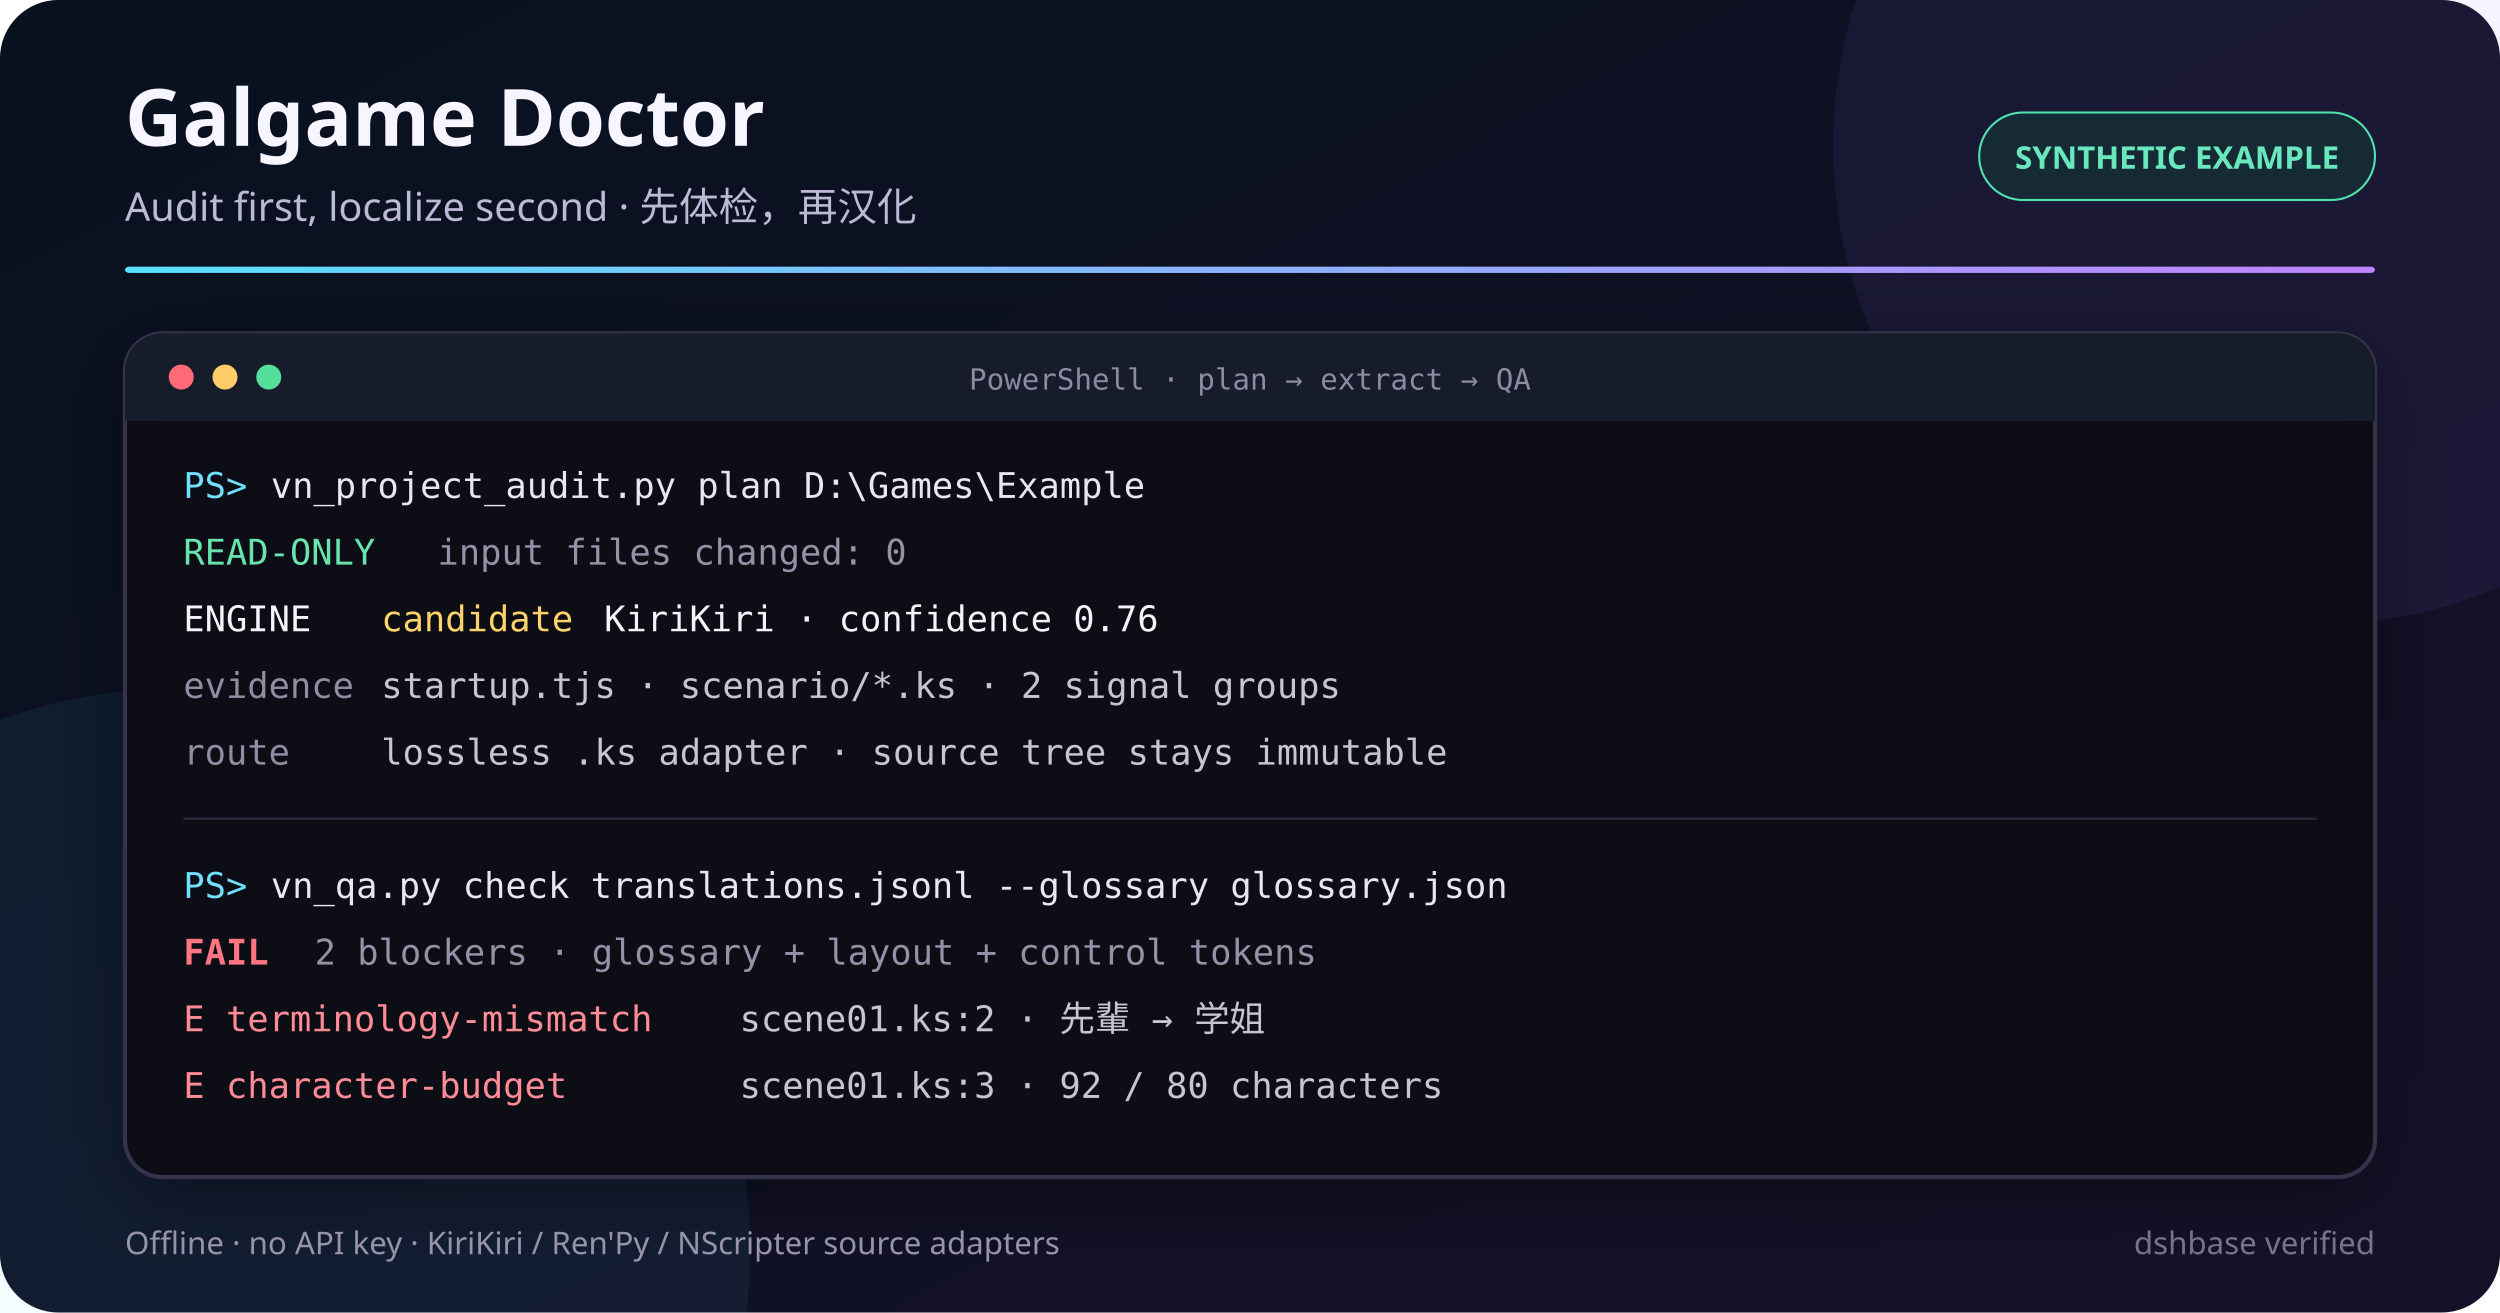
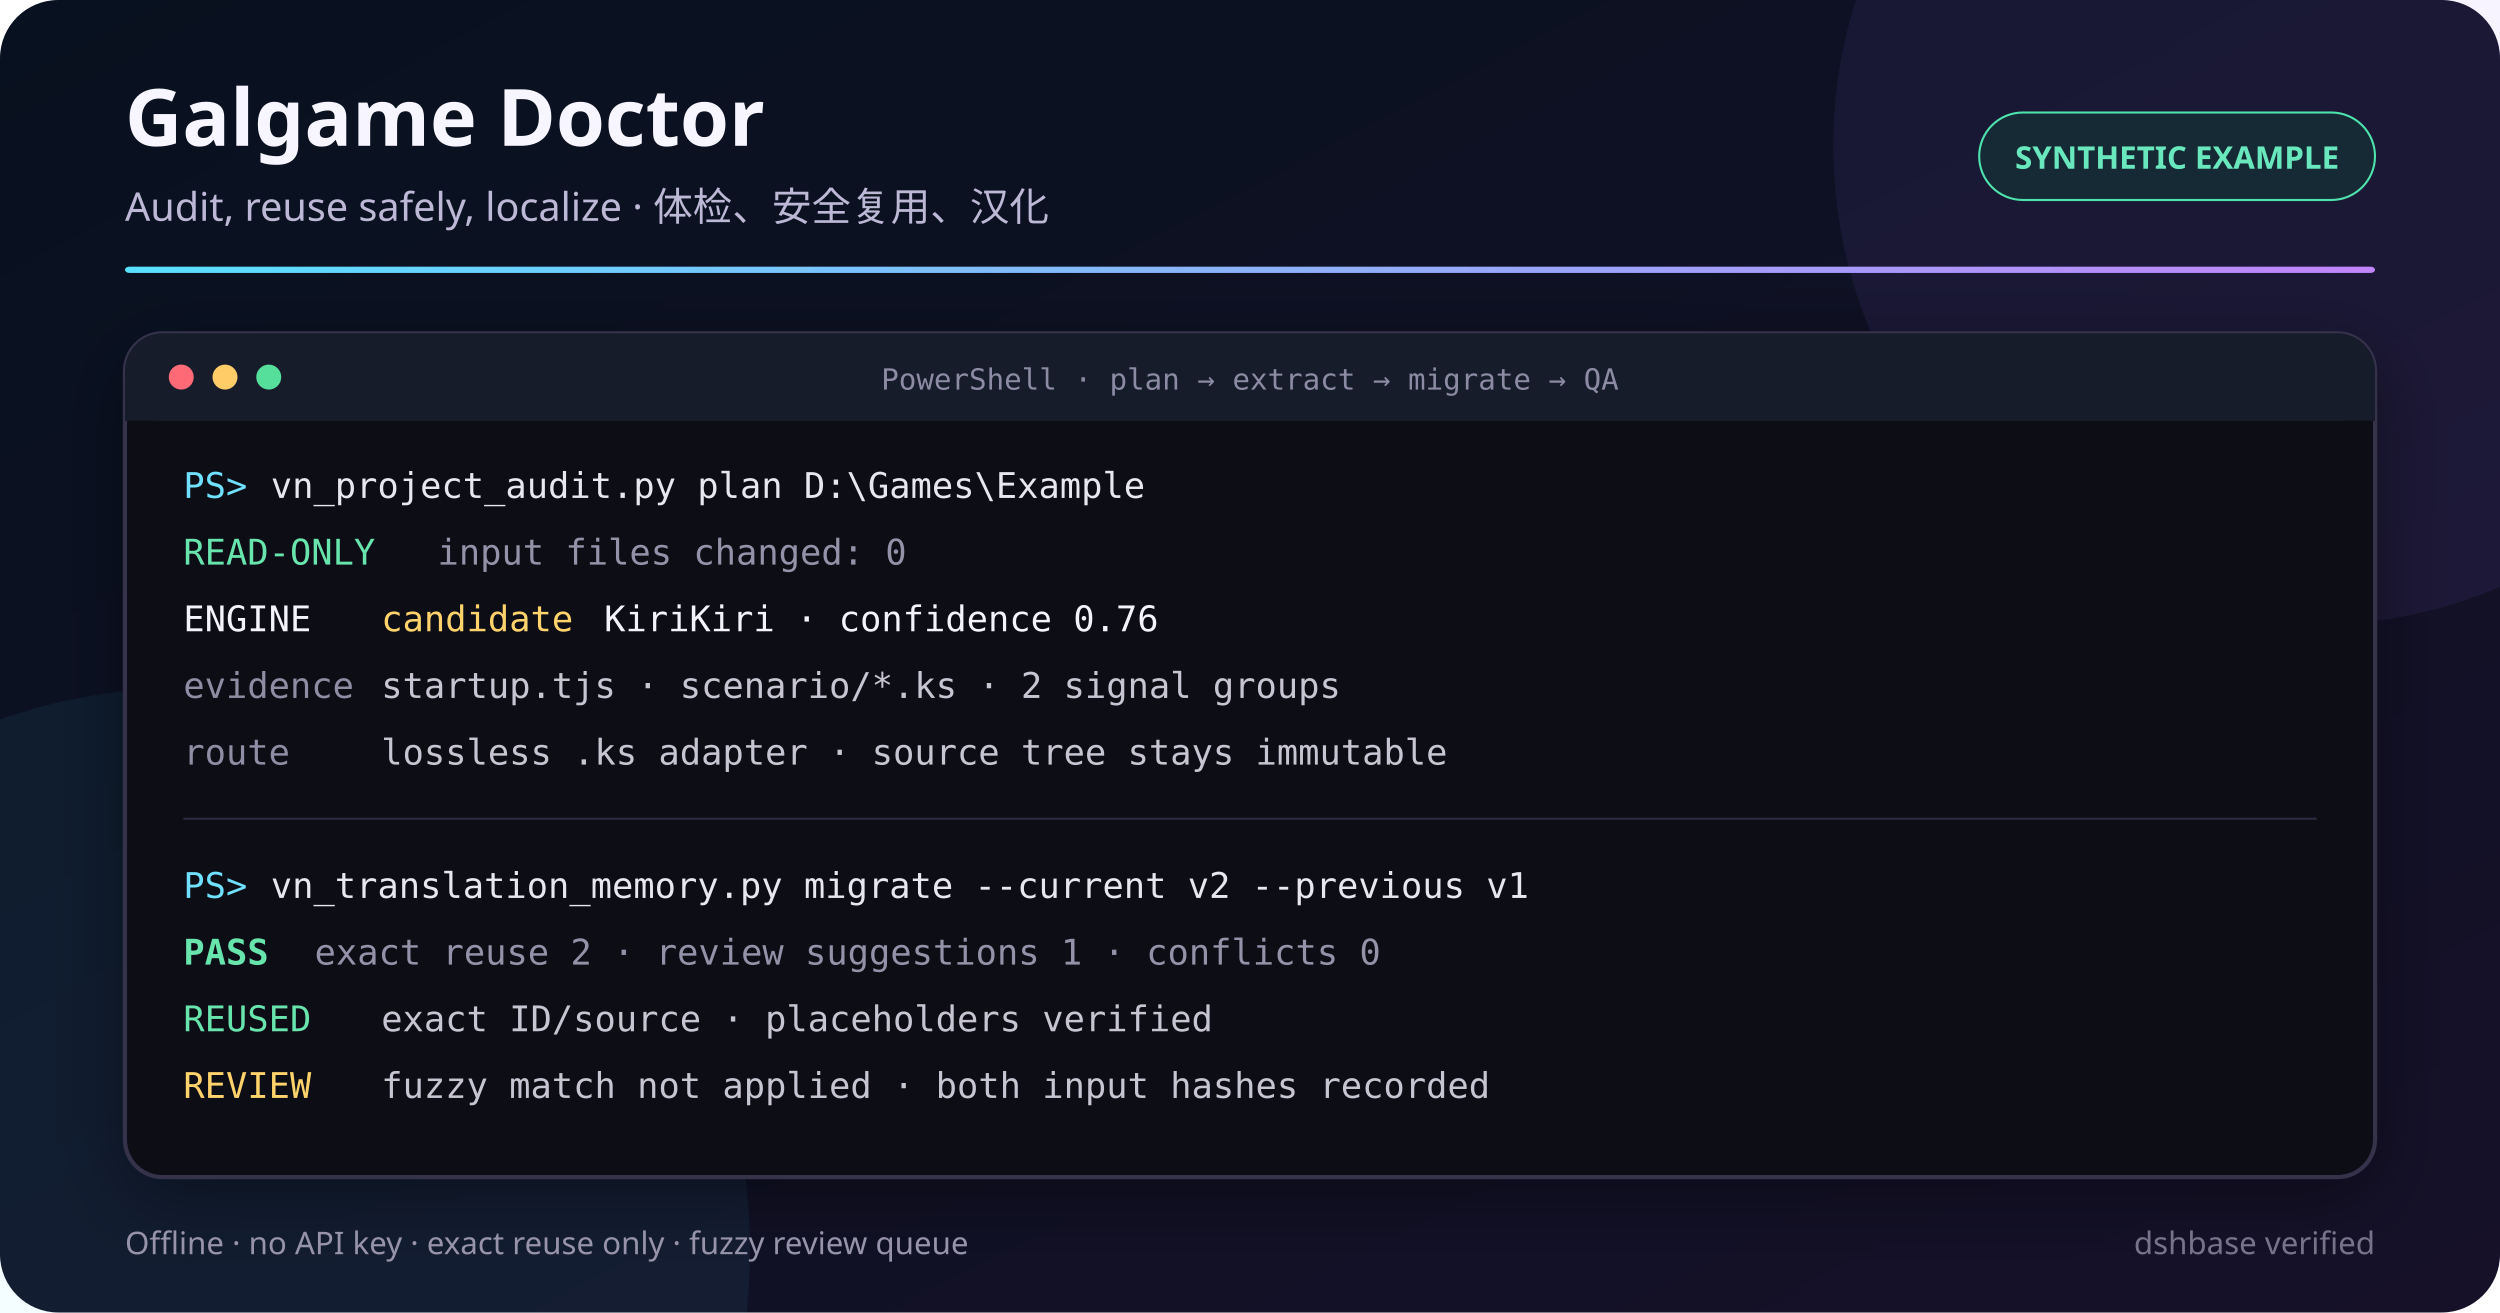
<svg xmlns="http://www.w3.org/2000/svg" width="1200" height="630" viewBox="0 0 1200 630" role="img" aria-labelledby="title desc">
  <defs>
    <linearGradient id="bg" x1="0" y1="0" x2="1" y2="1">
      <stop offset="0" stop-color="#08111f" />
      <stop offset="1" stop-color="#161129" />
    </linearGradient>
    <linearGradient id="accent" x1="0" y1="0" x2="1" y2="0">
      <stop offset="0" stop-color="#58e1ff" />
      <stop offset="1" stop-color="#c184ff" />
    </linearGradient>
    <filter id="shadow">
      <feDropShadow dx="0" dy="10" stdDeviation="18" flood-opacity=".38" />
    </filter>
  </defs>
  <rect width="1200" height="630" rx="28" fill="url(#bg)" />
  <circle cx="1110" cy="70" r="230" fill="#9e6cff" opacity=".08" />
  <circle cx="90" cy="600" r="270" fill="#42d9ff" opacity=".06" />
  <g font-family="Segoe UI, Noto Sans SC, sans-serif">
    <text x="60" y="70" fill="#f7f5ff" font-size="38" font-weight="700">Galgame Doctor</text>
-     <text x="60" y="106" fill="#bdb8d5" font-size="19">Audit first, localize second · 先体检，再汉化</text>
+     <text x="60" y="106" fill="#bdb8d5" font-size="19">Audit, reuse safely, localize · 体检、安全复用、汉化</text>
    <rect x="60" y="128" width="1080" height="3" rx="2" fill="url(#accent)" />
    <rect x="950" y="54" width="190" height="42" rx="21" fill="#152a35" stroke="#4ee3ad" />
    <text x="1045" y="81" text-anchor="middle" fill="#69e8bd" font-size="15" font-weight="700">SYNTHETIC EXAMPLE</text>
  </g>
  <g filter="url(#shadow)">
    <rect x="60" y="160" width="1080" height="405" rx="18" fill="#090d17" stroke="#34304a" stroke-width="2" />
    <rect x="60" y="160" width="1080" height="42" rx="18" fill="#171b2a" />
    <rect x="60" y="184" width="1080" height="18" fill="#171b2a" />
    <circle cx="87" cy="181" r="6" fill="#ff6b77" />
    <circle cx="108" cy="181" r="6" fill="#ffcc67" />
    <circle cx="129" cy="181" r="6" fill="#55df9b" />
-     <text x="600" y="187" text-anchor="middle" fill="#8d8aa3" font-family="Cascadia Mono, Consolas, monospace" font-size="14">PowerShell · plan → extract → QA</text>
+     <text x="600" y="187" text-anchor="middle" fill="#8d8aa3" font-family="Cascadia Mono, Consolas, monospace" font-size="14">PowerShell · plan → extract → migrate → QA</text>
  </g>
  <g font-family="Cascadia Mono, Consolas, monospace" font-size="17">
    <text x="88" y="239" fill="#70e0ff">PS&gt;</text>
    <text x="130" y="239" fill="#e8e6f0">vn_project_audit.py plan D:\Games\Example</text>
    <text x="88" y="271" fill="#68e4ad">READ-ONLY</text>
    <text x="210" y="271" fill="#9491a8">input files changed: 0</text>
    <text x="88" y="303" fill="#f4f2fa">ENGINE</text>
    <text x="183" y="303" fill="#ffd36b">candidate</text>
    <text x="290" y="303" fill="#f4f2fa">KiriKiri · confidence 0.76</text>
    <text x="88" y="335" fill="#8f8ca3">evidence</text>
    <text x="183" y="335" fill="#c8c5d2">startup.tjs · scenario/*.ks · 2 signal groups</text>
    <text x="88" y="367" fill="#8f8ca3">route</text>
    <text x="183" y="367" fill="#c8c5d2">lossless .ks adapter · source tree stays immutable</text>
    <line x1="88" y1="393" x2="1112" y2="393" stroke="#2c2940" />
    <text x="88" y="431" fill="#70e0ff">PS&gt;</text>
-     <text x="130" y="431" fill="#e8e6f0">vn_qa.py check translations.jsonl --glossary glossary.json</text>
-     <text x="88" y="463" fill="#ff7582" font-weight="700">FAIL</text>
-     <text x="151" y="463" fill="#9491a8">2 blockers · glossary + layout + control tokens</text>
-     <text x="88" y="495" fill="#ff8b96">E terminology-mismatch</text>
-     <text x="355" y="495" fill="#c8c5d2">scene01.ks:2 · 先輩 → 学姐</text>
-     <text x="88" y="527" fill="#ff8b96">E character-budget</text>
-     <text x="355" y="527" fill="#c8c5d2">scene01.ks:3 · 92 / 80 characters</text>
+     <text x="130" y="431" fill="#e8e6f0">vn_translation_memory.py migrate --current v2 --previous v1</text>
+     <text x="88" y="463" fill="#68e4ad" font-weight="700">PASS</text>
+     <text x="151" y="463" fill="#9491a8">exact reuse 2 · review suggestions 1 · conflicts 0</text>
+     <text x="88" y="495" fill="#68e4ad">REUSED</text>
+     <text x="183" y="495" fill="#c8c5d2">exact ID/source · placeholders verified</text>
+     <text x="88" y="527" fill="#ffd36b">REVIEW</text>
+     <text x="183" y="527" fill="#c8c5d2">fuzzy match not applied · both input hashes recorded</text>
  </g>
  <g font-family="Segoe UI, Noto Sans SC, sans-serif" font-size="15">
-     <text x="60" y="602" fill="#9793aa">Offline · no API key · KiriKiri / Ren'Py / NScripter source adapters</text>
+     <text x="60" y="602" fill="#9793aa">Offline · no API key · exact reuse only · fuzzy review queue</text>
    <text x="1140" y="602" text-anchor="end" fill="#777389">dshbase verified</text>
  </g>
</svg>
